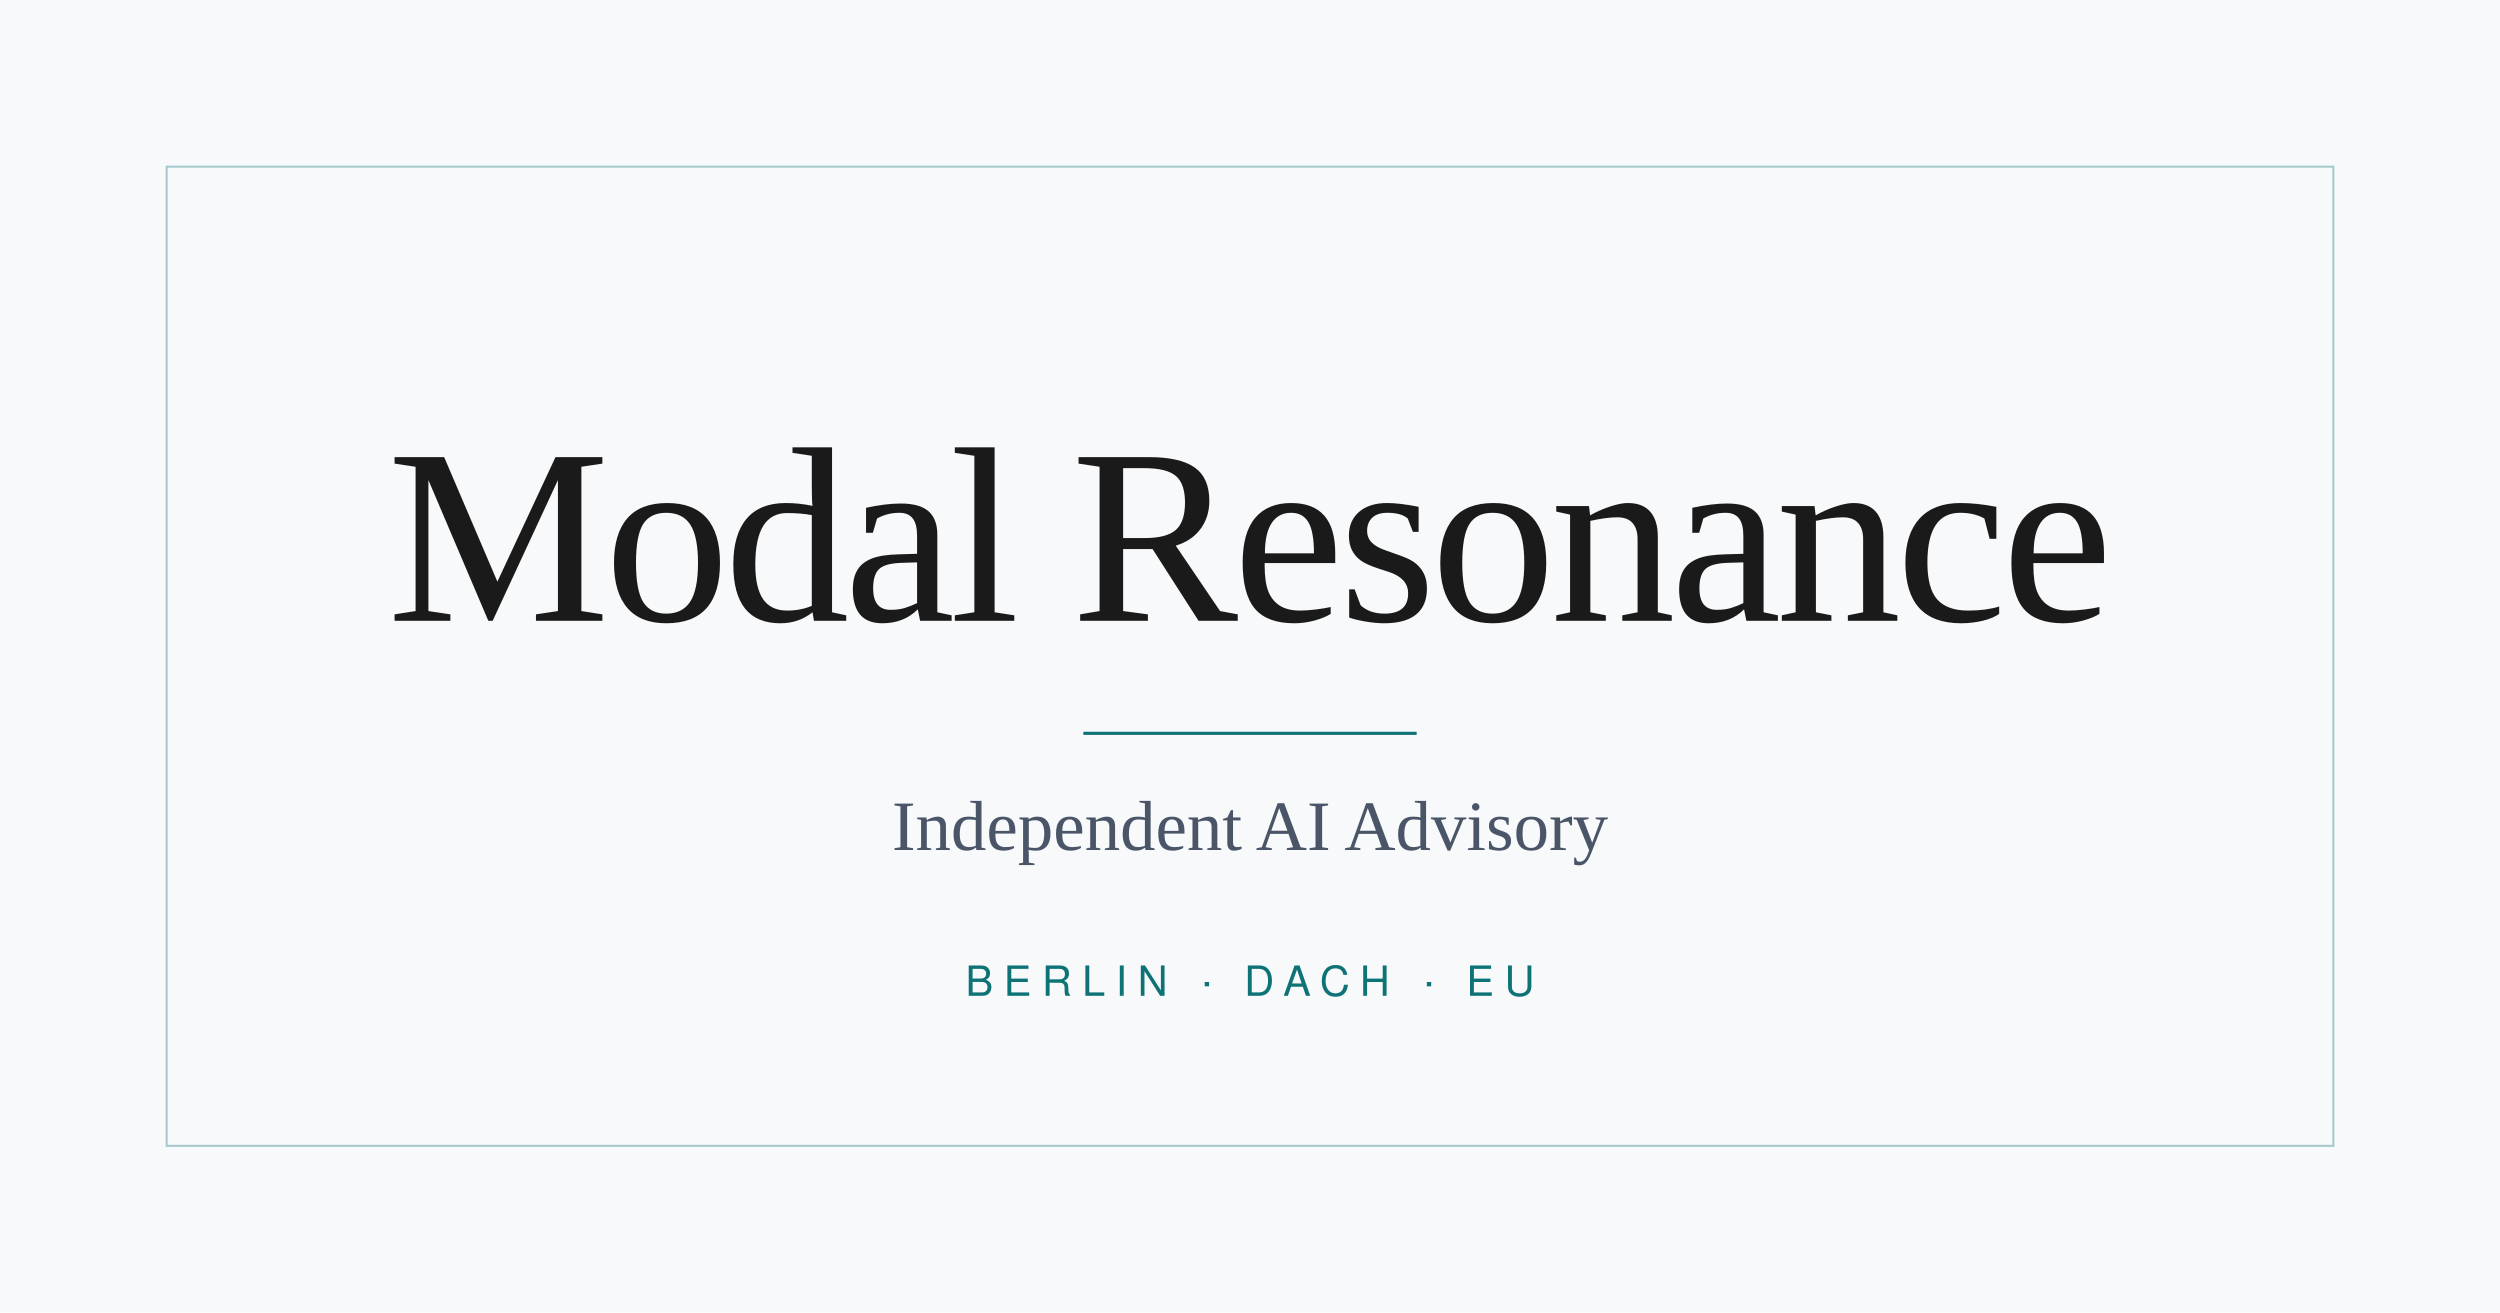
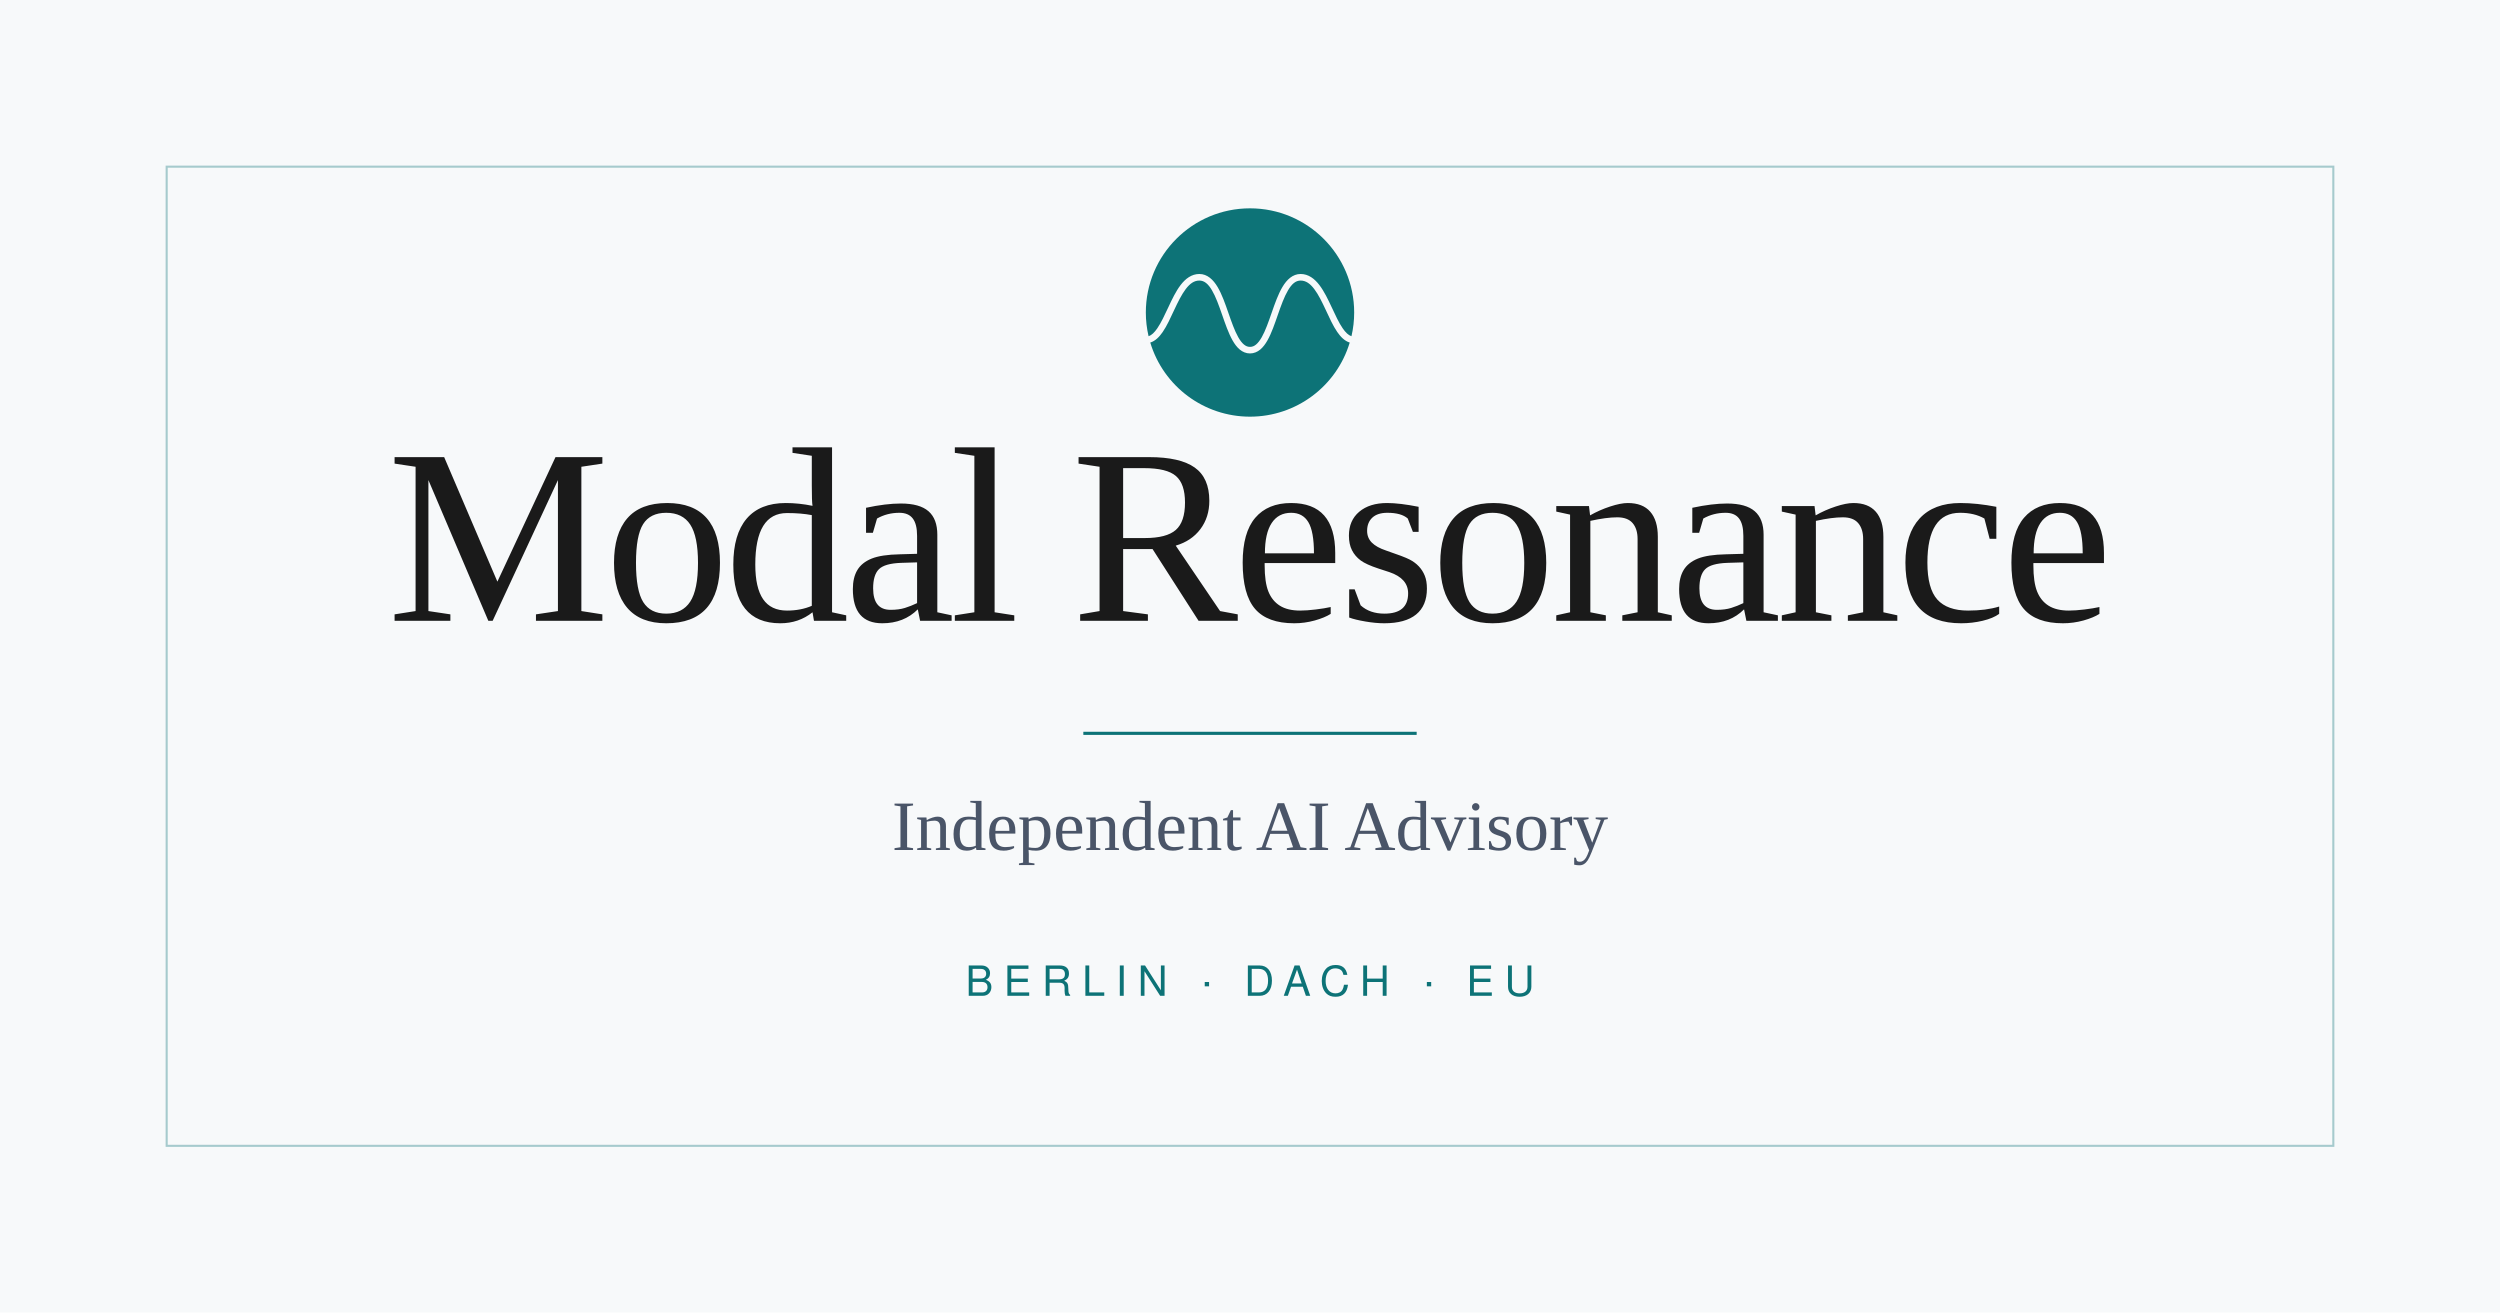
<svg xmlns="http://www.w3.org/2000/svg" viewBox="0 0 1200 630" width="1200" height="630" role="img" aria-label="Modal Resonance - Independent AI Advisory, Berlin">
  <rect width="1200" height="630" fill="#F7F9FA" />
  <rect x="80" y="80" width="1040" height="470" fill="none" stroke="#0D7377" stroke-width="1" opacity="0.35" />
+   <g transform="translate(550,100) scale(10.2779)">
+     <path fill="#0D7377" d="m 4.865,0 a 4.865,4.865 0 0 0 -4.865,4.865 4.865,4.865 0 0 0 0.128,1.108 c 0.142,-0.047 0.273,-0.173 0.409,-0.372 0.176,-0.257 0.342,-0.615 0.514,-0.982 0.171,-0.367 0.348,-0.741 0.572,-1.035 0.224,-0.294 0.512,-0.518 0.876,-0.518 0.374,0 0.651,0.268 0.853,0.608 0.201,0.34 0.351,0.771 0.499,1.197 0.148,0.426 0.294,0.845 0.463,1.144 0.085,0.15 0.174,0.269 0.266,0.344 0.091,0.076 0.178,0.111 0.285,0.111 0.106,0 0.194,-0.035 0.285,-0.111 0.091,-0.076 0.181,-0.195 0.266,-0.344 0.169,-0.299 0.315,-0.718 0.463,-1.144 0.148,-0.426 0.299,-0.857 0.5,-1.197 0.201,-0.34 0.477,-0.608 0.851,-0.608 0.365,0 0.652,0.224 0.876,0.518 0.224,0.294 0.402,0.668 0.574,1.035 0.171,0.367 0.335,0.726 0.512,0.982 0.136,0.198 0.269,0.325 0.411,0.372 A 4.865,4.865 0 0 0 9.73,4.865 4.865,4.865 0 0 0 4.865,0 Z M 2.499,3.373 c -0.244,0 -0.439,0.141 -0.634,0.396 -0.195,0.255 -0.37,0.614 -0.541,0.979 -0.17,0.365 -0.337,0.737 -0.537,1.029 -0.157,0.228 -0.346,0.42 -0.58,0.492 A 4.865,4.865 0 0 0 4.865,9.73 4.865,4.865 0 0 0 9.522,6.269 C 9.288,6.197 9.098,6.005 8.941,5.777 8.74,5.485 8.574,5.113 8.404,4.748 8.233,4.383 8.06,4.024 7.865,3.769 7.671,3.514 7.473,3.373 7.229,3.373 c -0.234,0 -0.412,0.159 -0.589,0.457 -0.177,0.298 -0.327,0.718 -0.475,1.143 -0.148,0.425 -0.293,0.856 -0.485,1.195 -0.096,0.17 -0.204,0.317 -0.337,0.428 -0.133,0.11 -0.298,0.181 -0.479,0.181 -0.181,0 -0.343,-0.071 -0.476,-0.181 C 4.254,6.485 4.146,6.337 4.05,6.168 3.858,5.828 3.711,5.397 3.563,4.972 3.415,4.547 3.267,4.128 3.09,3.83 2.914,3.531 2.733,3.373 2.499,3.373 Z" />
+   </g>
  <text x="600" y="298" text-anchor="middle" font-family="'Instrument Serif', Georgia, 'Times New Roman', serif" font-weight="400" font-size="120" fill="#1a1a1a" letter-spacing="-2.5">Modal Resonance</text>
  <line x1="520" y1="352" x2="680" y2="352" stroke="#0D7377" stroke-width="1.5" />
  <text x="600" y="408" text-anchor="middle" font-family="Georgia, 'Times New Roman', serif" font-weight="400" font-size="34" fill="#4a5568">Independent AI Advisory</text>
  <text x="600" y="478" text-anchor="middle" font-family="Helvetica, Arial, sans-serif" font-weight="500" font-size="20" fill="#0D7377" letter-spacing="5">BERLIN · DACH · EU</text>
</svg>
